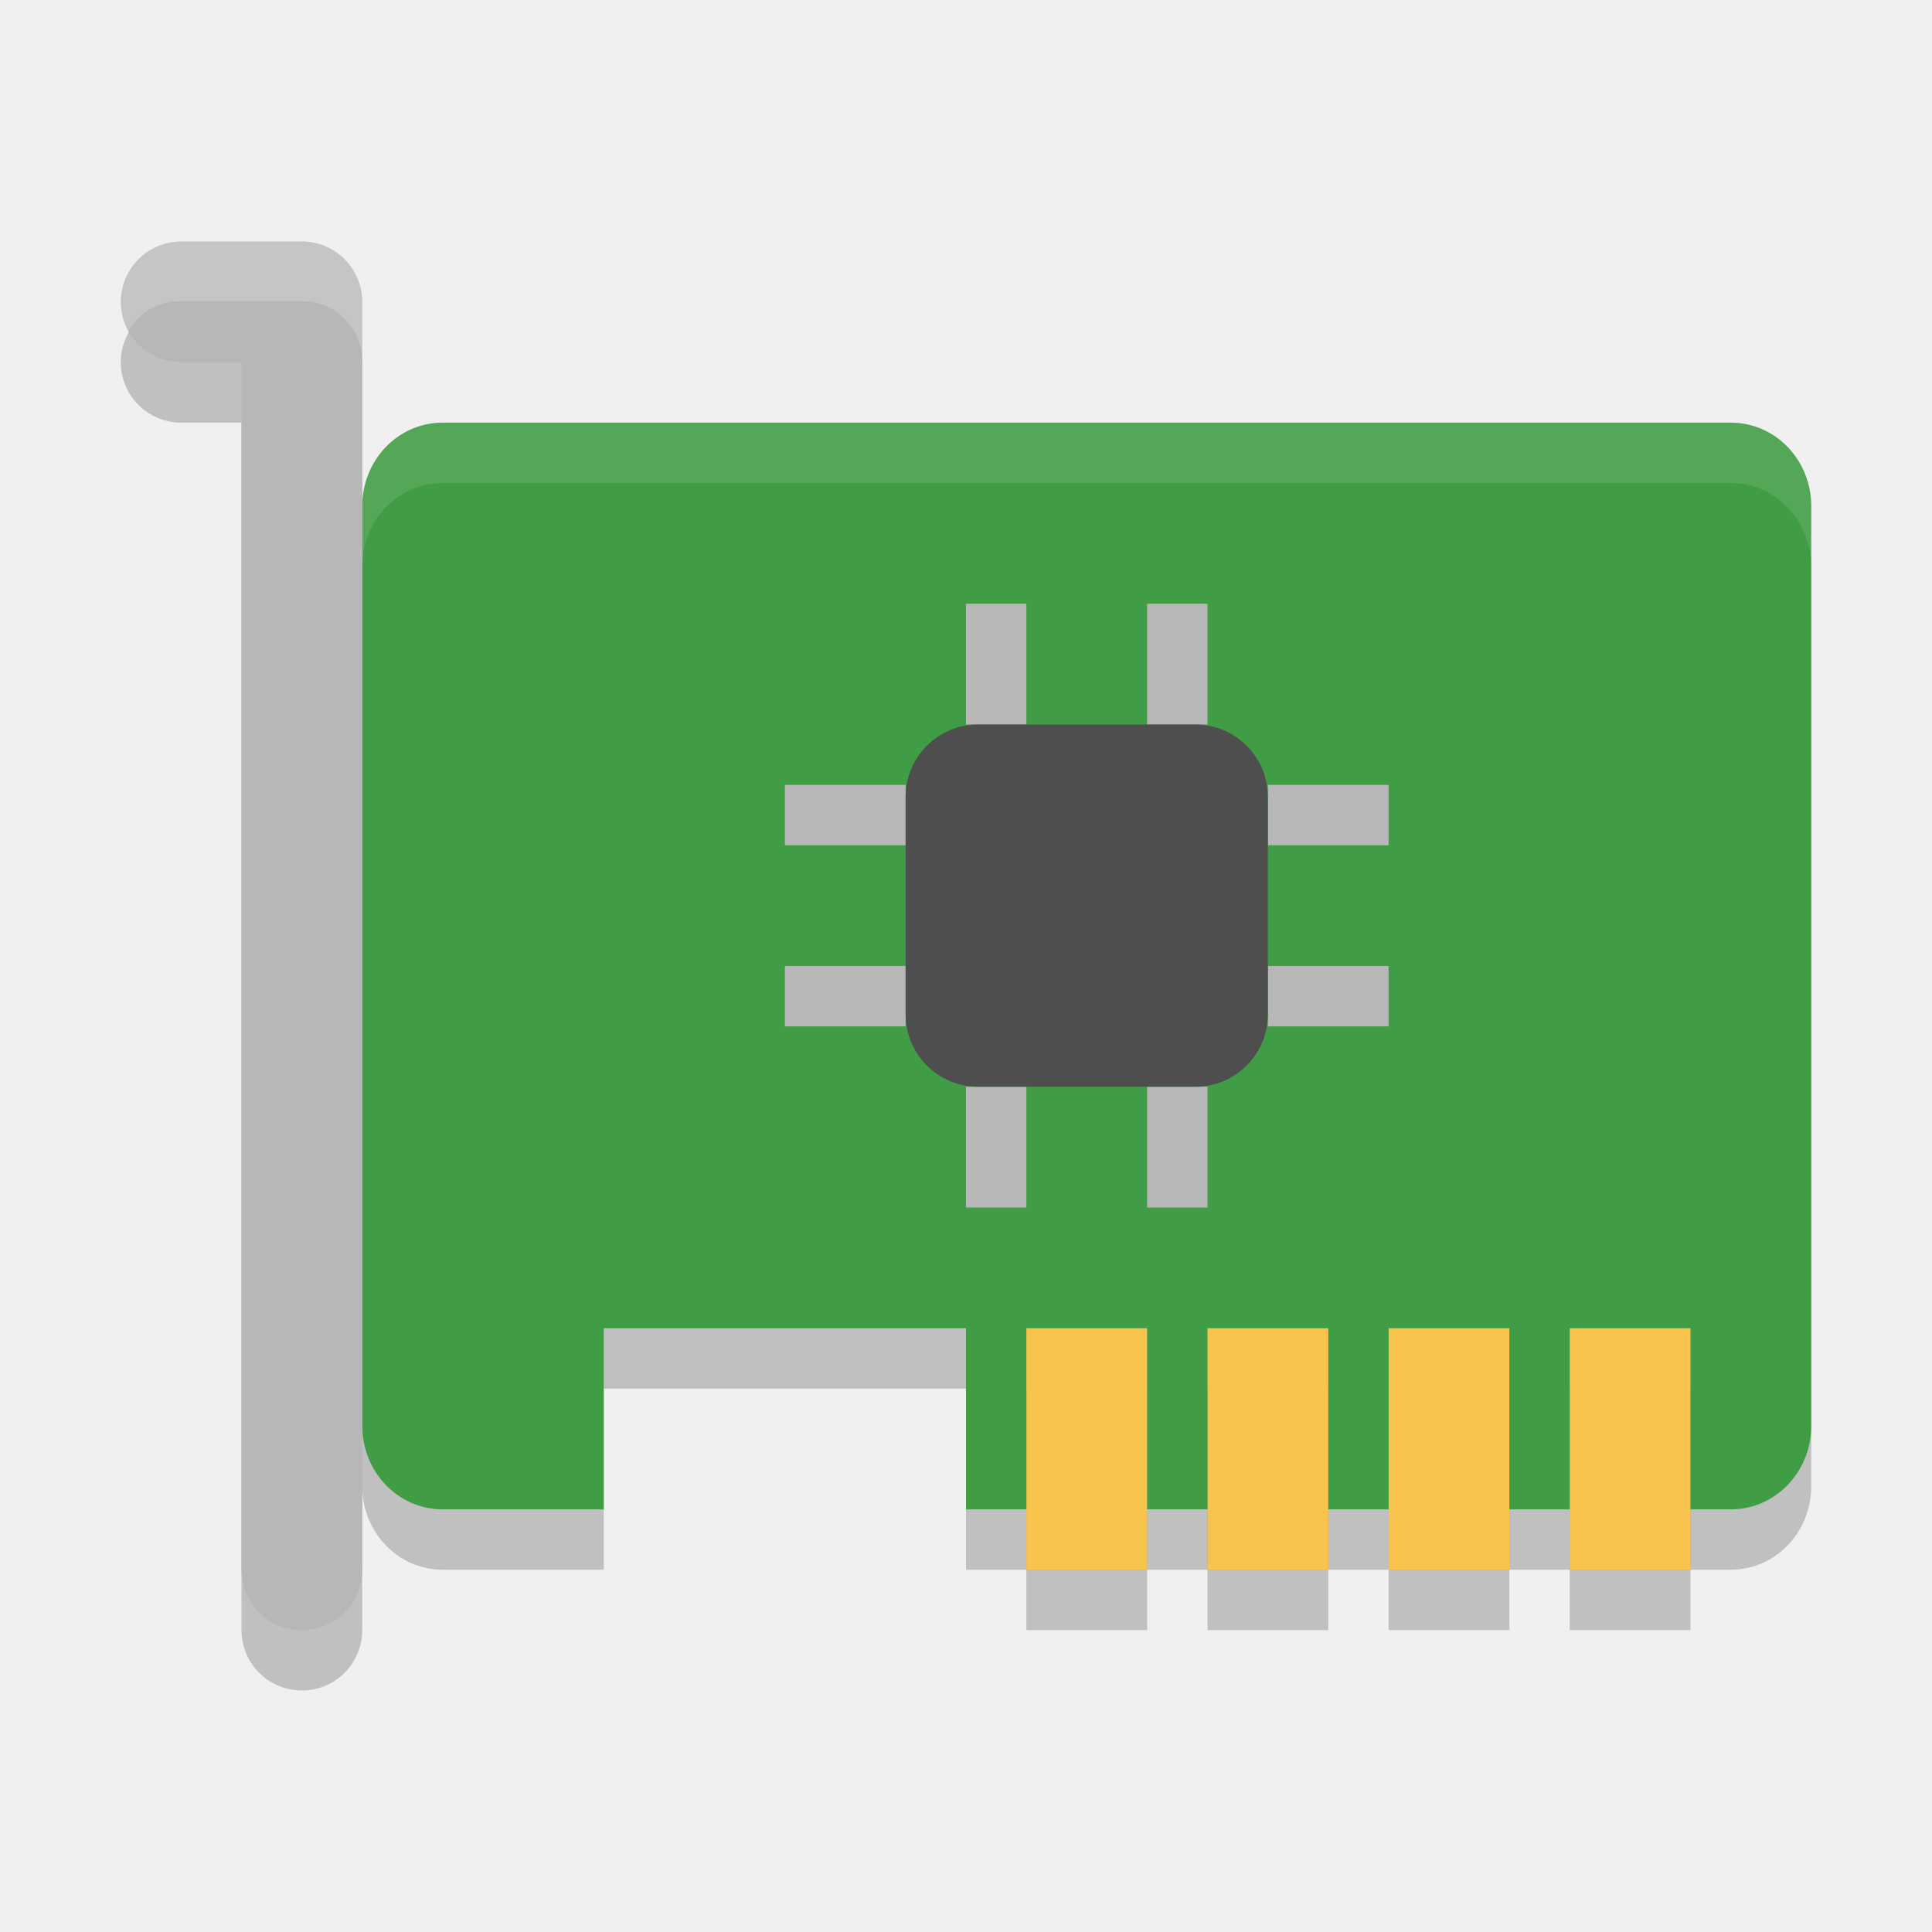
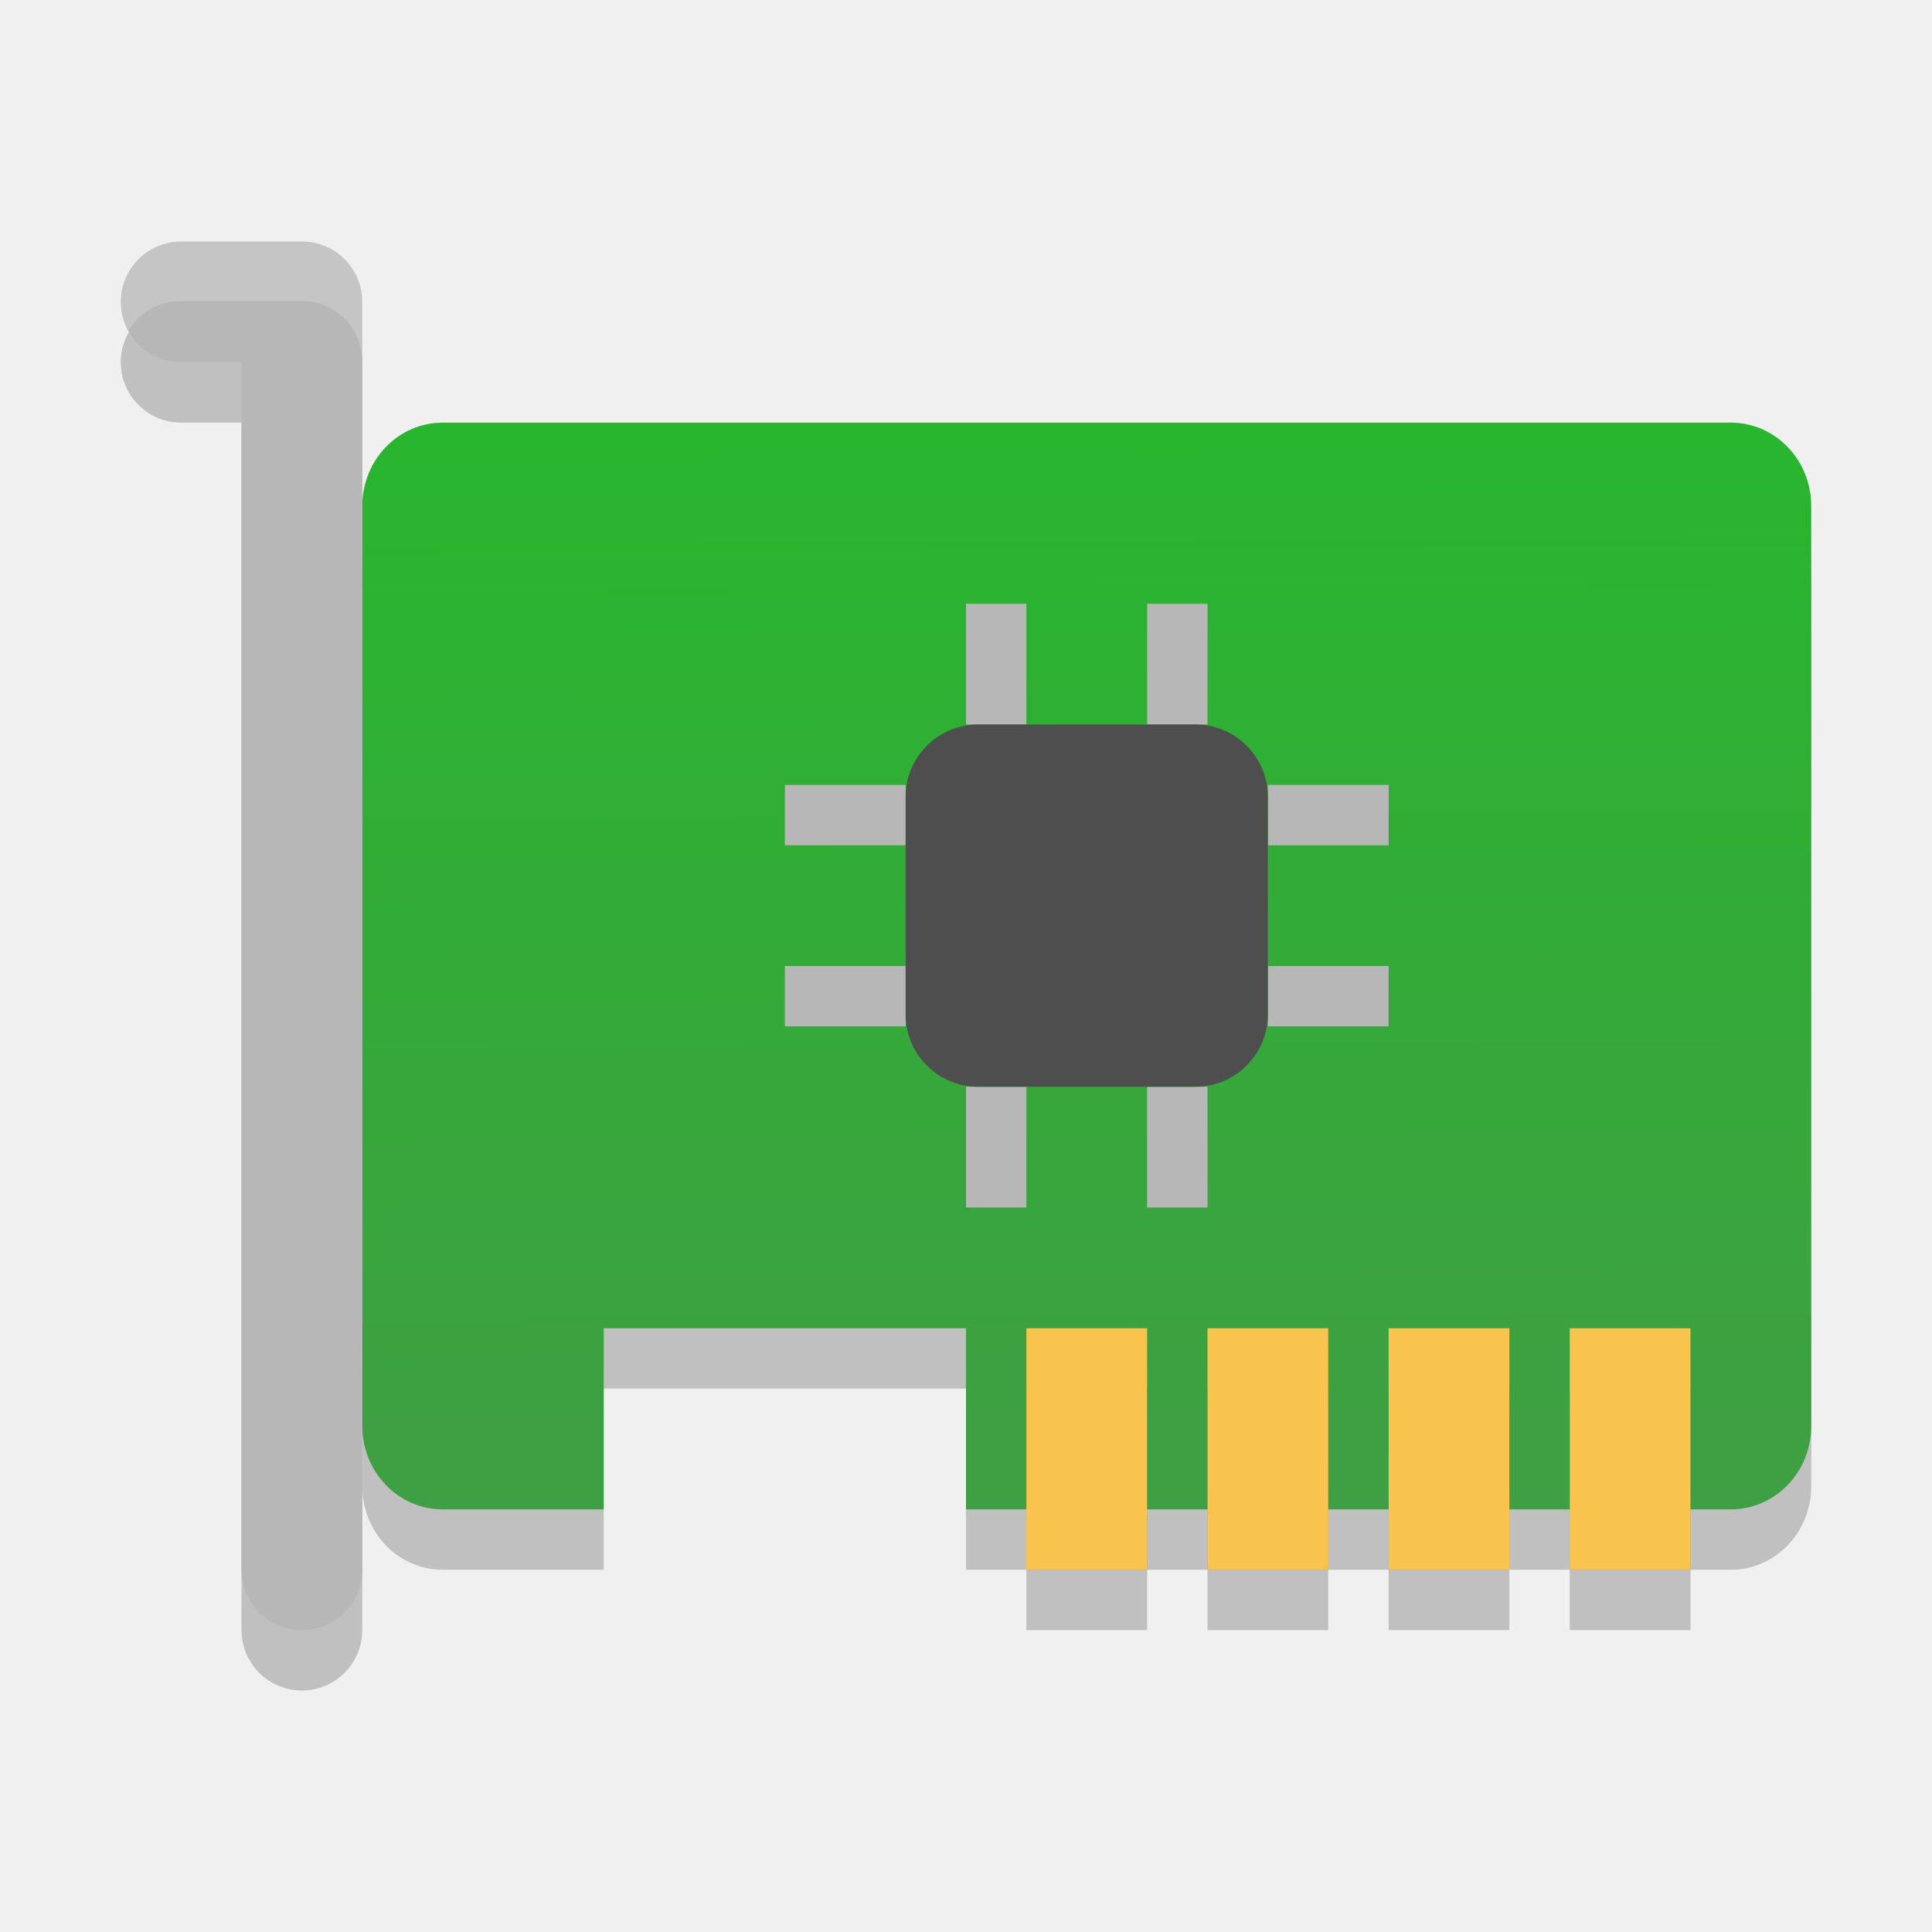
- <svg xmlns="http://www.w3.org/2000/svg" width="32" height="32" version="1">
-   <path style="opacity:0.2" d="M 7.333,8 C 6.595,8 6,8.618 6,9.385 V 24.615 C 6,25.382 6.595,26 7.333,26 H 10 V 23 H 16 V 26 H 28.667 C 29.405,26 30,25.382 30,24.615 V 9.385 C 30,8.617 29.405,8 28.667,8 Z" />
-   <path fill="#419d45" d="m7.333 7c-0.739 0-1.333 0.618-1.333 1.385v15.23c0 0.767 0.595 1.385 1.333 1.385h2.667v-3h6v3h12.667c0.738 0 1.333-0.618 1.333-1.385v-15.23c0-0.767-0.595-1.385-1.333-1.385z" />
-   <g style="fill:#b7b7b7">
-     <rect width="1" height="2" x="16" y="10" />
-     <rect width="1" height="2" x="19" y="10" />
-     <rect width="1" height="2" x="16" y="18" />
-     <rect width="1" height="2" x="19" y="18" />
-     <rect width="1" height="2" x="13" y="-23" transform="rotate(90)" />
-     <rect width="1" height="2" x="16" y="-23" transform="rotate(90)" />
-     <rect width="1" height="2" x="13" y="-15" transform="rotate(90)" />
-     <rect width="1" height="2" x="16" y="-15" transform="rotate(90)" />
+ <svg xmlns="http://www.w3.org/2000/svg" xmlns:xlink="http://www.w3.org/1999/xlink" width="32" height="32" version="1" id="svg54">
+   <defs id="defs58">
+     <linearGradient id="linearGradient871">
+       <stop style="stop-color:#419d45;stop-opacity:1;" offset="0" id="stop867" />
+       <stop style="stop-color:#28b62e;stop-opacity:1" offset="1" id="stop869" />
+     </linearGradient>
+     <linearGradient xlink:href="#linearGradient871" id="linearGradient873" x1="19" y1="26" x2="18.881" y2="7.05" gradientUnits="userSpaceOnUse" />
+   </defs>
+   <path style="opacity:0.2" d="M 7.333,8 C 6.595,8 6,8.618 6,9.385 V 24.615 C 6,25.382 6.595,26 7.333,26 H 10 V 23 H 16 V 26 H 28.667 C 29.405,26 30,25.382 30,24.615 V 9.385 C 30,8.617 29.405,8 28.667,8 Z" id="path2" />
+   <path fill="#419d45" d="m7.333 7c-0.739 0-1.333 0.618-1.333 1.385v15.23c0 0.767 0.595 1.385 1.333 1.385h2.667v-3h6v3h12.667c0.738 0 1.333-0.618 1.333-1.385v-15.23c0-0.767-0.595-1.385-1.333-1.385z" id="path4" style="fill-opacity:1;fill:url(#linearGradient873)" />
+   <g style="fill:#b7b7b7" id="g22">
+     <rect width="1" height="2" x="16" y="10" id="rect6" />
+     <rect width="1" height="2" x="19" y="10" id="rect8" />
+     <rect width="1" height="2" x="16" y="18" id="rect10" />
+     <rect width="1" height="2" x="19" y="18" id="rect12" />
+     <rect width="1" height="2" x="13" y="-23" transform="rotate(90)" id="rect14" />
+     <rect width="1" height="2" x="16" y="-23" transform="rotate(90)" id="rect16" />
+     <rect width="1" height="2" x="13" y="-15" transform="rotate(90)" id="rect18" />
+     <rect width="1" height="2" x="16" y="-15" transform="rotate(90)" id="rect20" />
  </g>
-   <rect fill="#4e4e4e" width="6" height="6" x="15" y="12" rx="1.2" ry="1.2" />
-   <path style="fill:none;stroke:#000000;stroke-width:2;stroke-linecap:round;stroke-linejoin:round;opacity:0.2" d="M 3,6 H 5 V 27" />
-   <path style="fill:none;stroke:#b7b7b7;stroke-width:2;stroke-linecap:round;stroke-linejoin:round" d="M 3,5 H 5 V 26" />
-   <g style="opacity:0.2" transform="translate(0,1)">
-     <rect width="2" height="4" x="17" y="22" />
-     <rect width="2" height="4" x="20" y="22" />
-     <rect width="2" height="4" x="23" y="22" />
-     <rect width="2" height="4" x="26" y="22" />
+   <rect fill="#4e4e4e" width="6" height="6" x="15" y="12" rx="1.2" ry="1.2" id="rect24" />
+   <path style="fill:none;stroke:#000000;stroke-width:2;stroke-linecap:round;stroke-linejoin:round;opacity:0.2" d="M 3,6 H 5 V 27" id="path26" />
+   <path style="fill:none;stroke:#b7b7b7;stroke-width:2;stroke-linecap:round;stroke-linejoin:round" d="M 3,5 H 5 V 26" id="path28" />
+   <g style="opacity:0.2" transform="translate(0,1)" id="g38">
+     <rect width="2" height="4" x="17" y="22" id="rect30" />
+     <rect width="2" height="4" x="20" y="22" id="rect32" />
+     <rect width="2" height="4" x="23" y="22" id="rect34" />
+     <rect width="2" height="4" x="26" y="22" id="rect36" />
  </g>
-   <g style="fill:#f8c44e">
-     <rect width="2" height="4" x="17" y="22" />
-     <rect width="2" height="4" x="20" y="22" />
-     <rect width="2" height="4" x="23" y="22" />
-     <rect width="2" height="4" x="26" y="22" />
+   <g style="fill:#f8c44e" id="g48">
+     <rect width="2" height="4" x="17" y="22" id="rect40" />
+     <rect width="2" height="4" x="20" y="22" id="rect42" />
+     <rect width="2" height="4" x="23" y="22" id="rect44" />
+     <rect width="2" height="4" x="26" y="22" id="rect46" />
  </g>
-   <path fill="#fff" opacity=".1" d="m7.334 7c-0.739 0-1.334 0.618-1.334 1.385v1c0-0.767 0.595-1.385 1.334-1.385h21.332c0.739 0 1.334 0.618 1.334 1.385v-1c0-0.767-0.595-1.385-1.334-1.385h-21.332z" />
-   <path fill="#fff" style="opacity:0.2" d="m3 4a1 1 0 0 0 -0.883 1.494 1 1 0 0 1 0.883 -0.508h2a1 1 0 0 1 1 1v-0.986a1 1 0 0 0 -1 -1h-2z" />
+   <path fill="#fff" style="opacity:0.2" d="m3 4a1 1 0 0 0 -0.883 1.494 1 1 0 0 1 0.883 -0.508h2a1 1 0 0 1 1 1v-0.986a1 1 0 0 0 -1 -1h-2z" id="path52" />
</svg>
